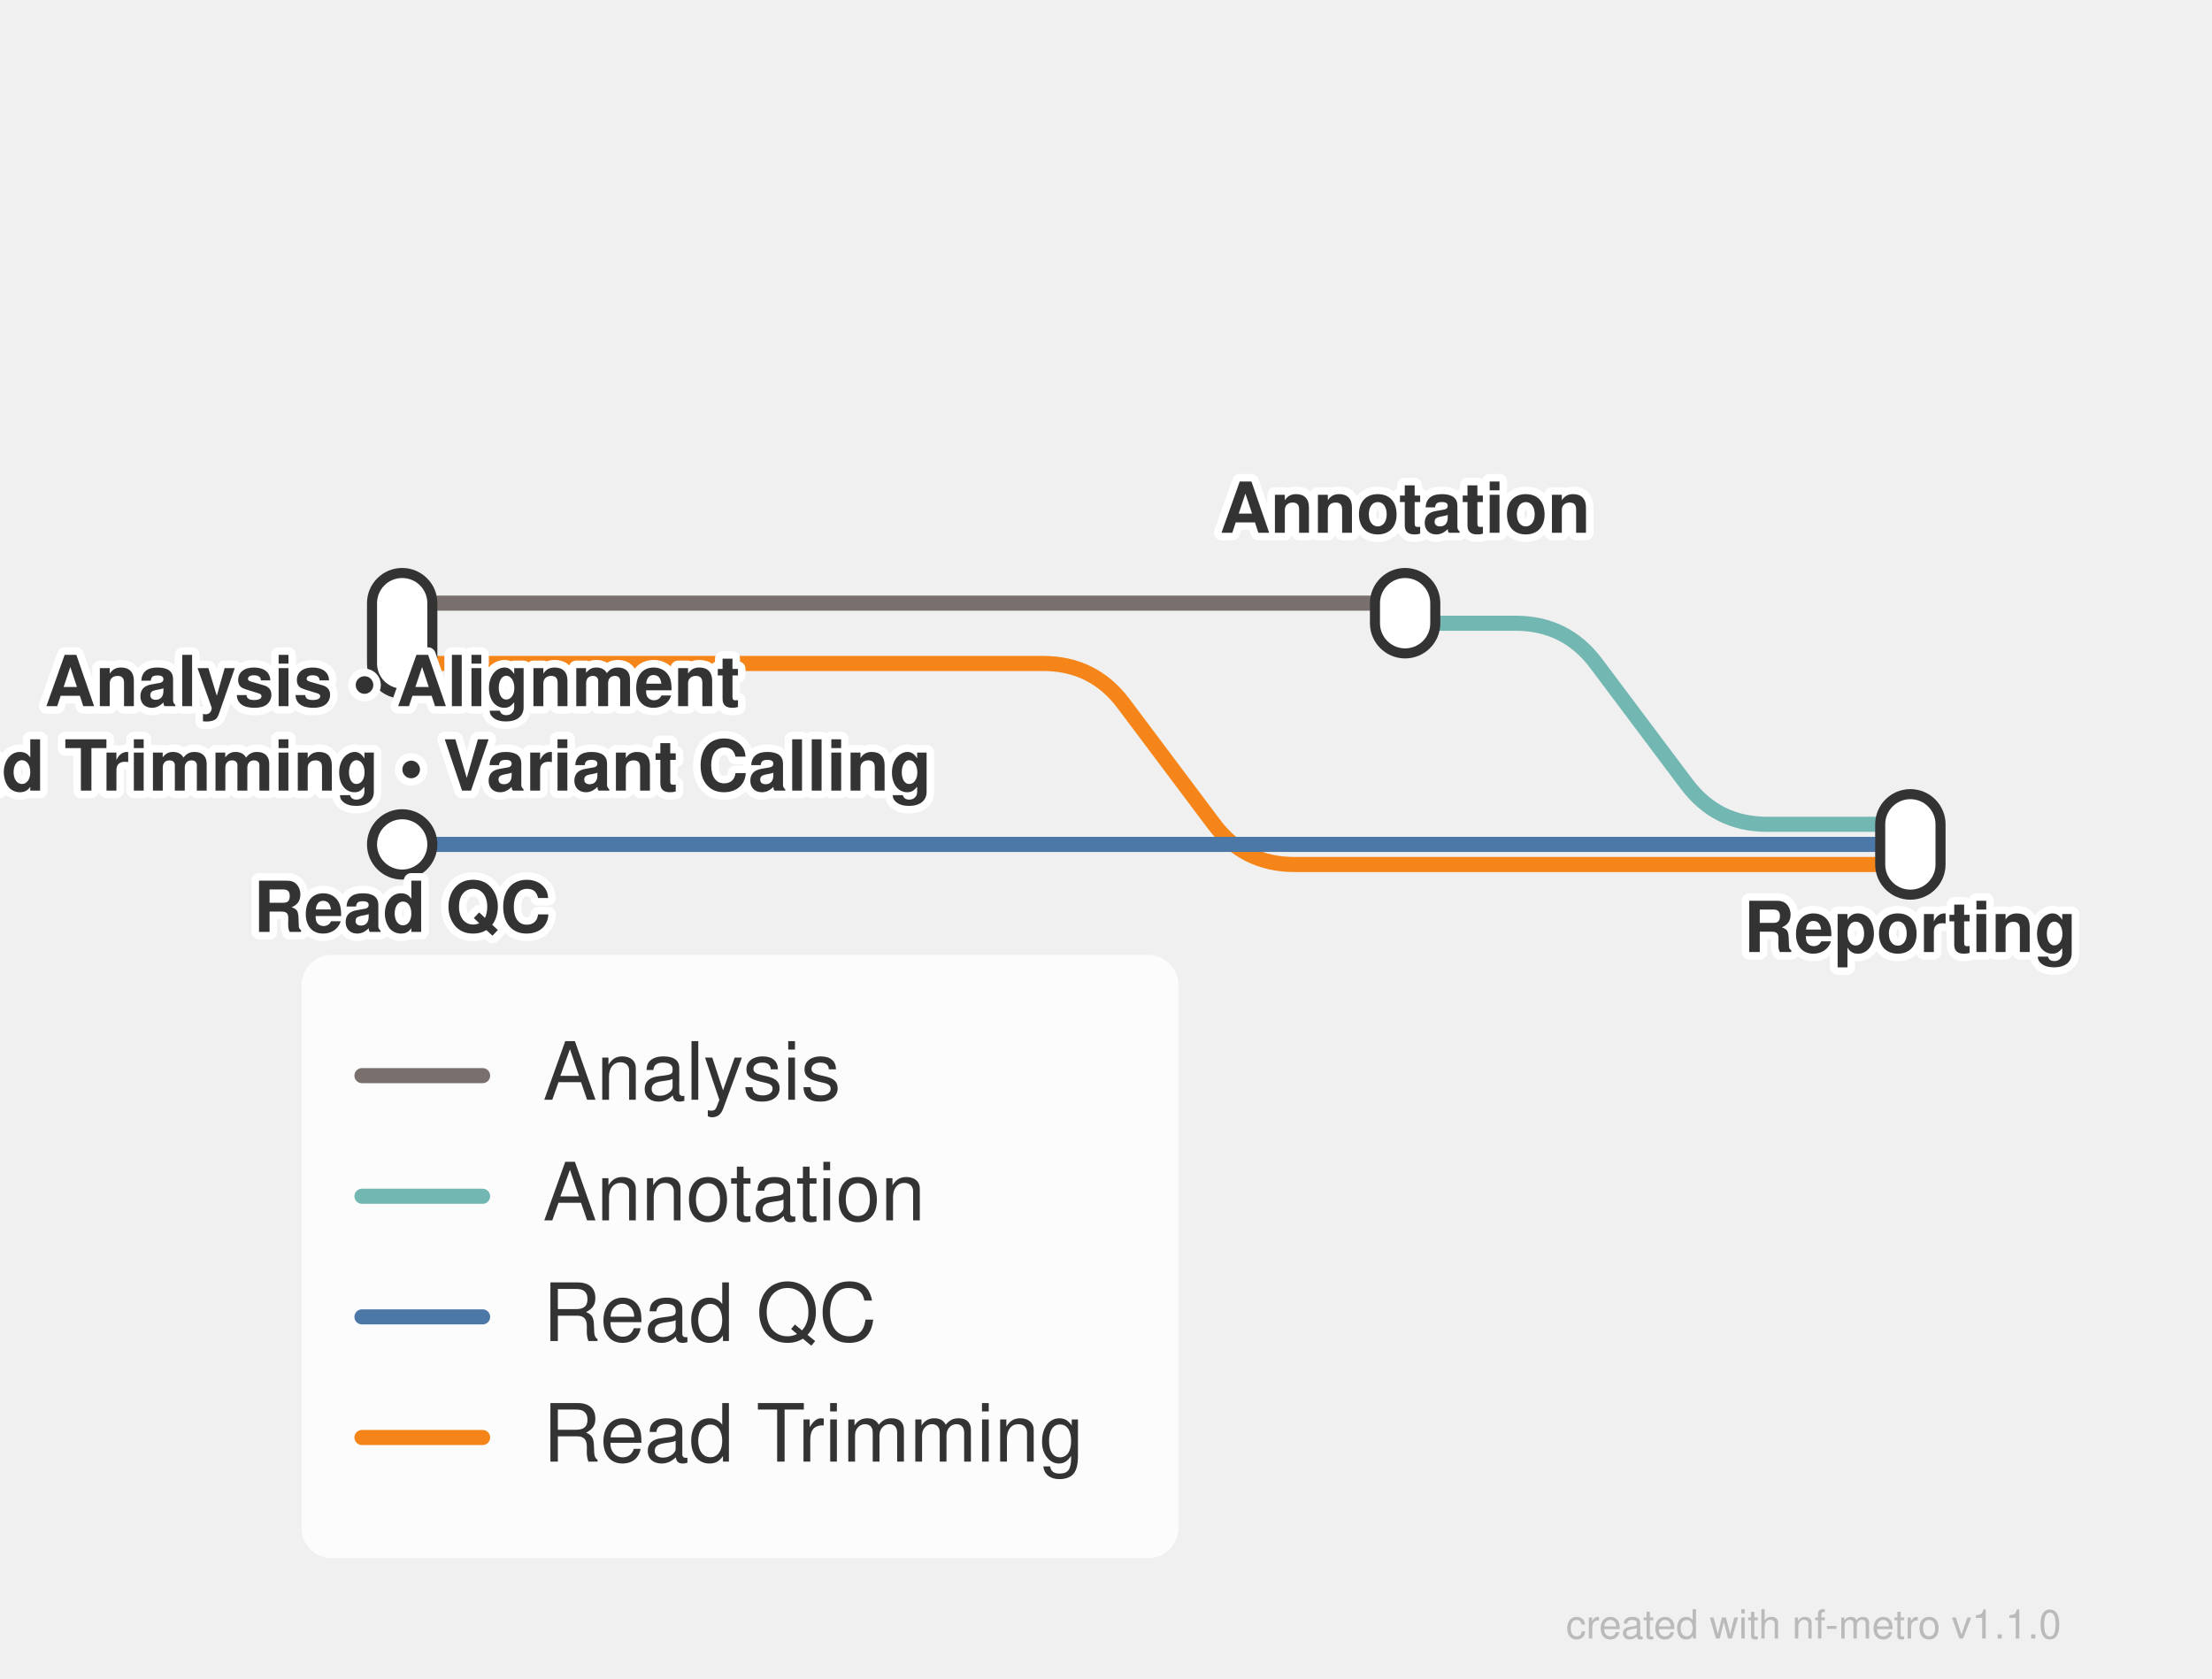
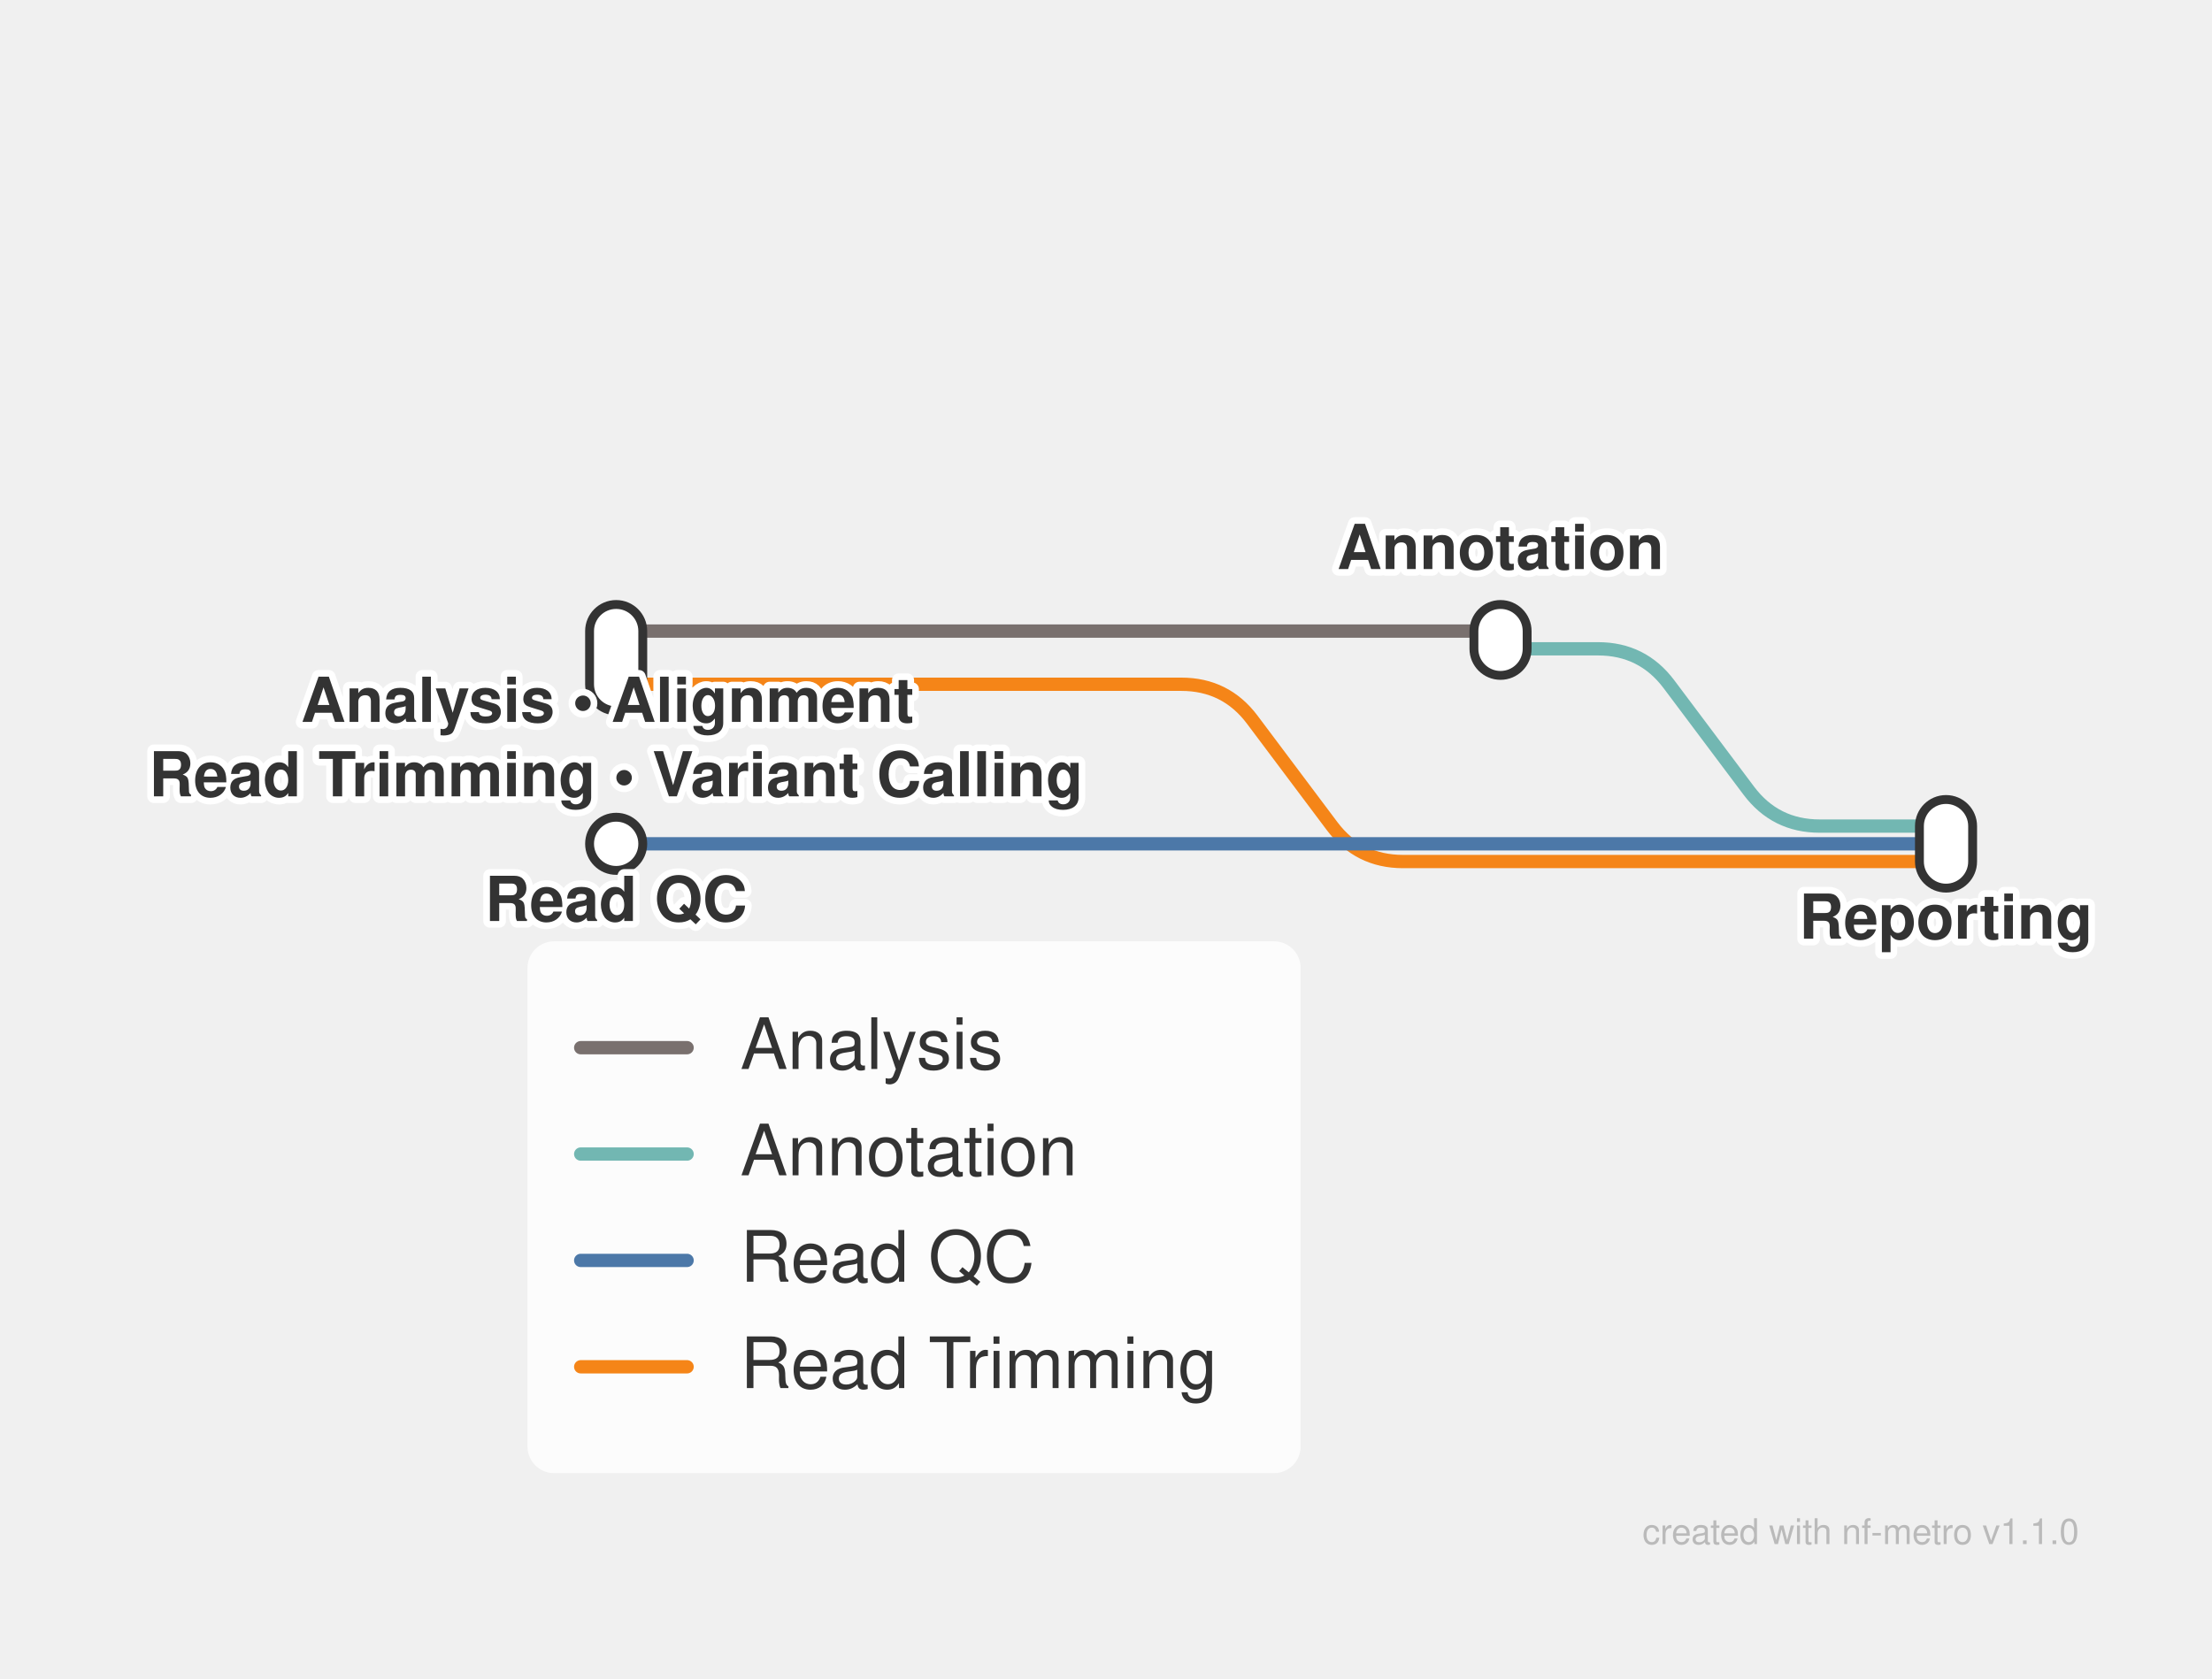
- <svg xmlns="http://www.w3.org/2000/svg" width="440" height="334" viewBox="0 0 440 334">
+ <svg xmlns="http://www.w3.org/2000/svg" width="440" height="334" viewBox="-59 0 499 334">
  <defs>
</defs>
  <style>.nf-metro-title { fill: var(--nfm-map-title-color, #111111); }
.nf-metro-station-label { fill: var(--nfm-map-label-color, #333333); }
.nf-metro-section-box { fill: var(--nfm-map-section-fill, #ededed); stroke: var(--nfm-map-section-stroke, #e6e6e6); }
.nf-metro-section-label { fill: var(--nfm-map-section-label-color, #666666); }
.nf-metro-group-label { fill: var(--nfm-map-section-label-color, #666666); }
.nf-metro-group-underline { stroke: var(--nfm-map-section-label-color, #666666); }
.nf-metro-legend-bg { fill: var(--nfm-map-legend-bg, rgba(255, 255, 255, 0.8)); }
.nf-metro-legend-text { fill: var(--nfm-map-legend-text-color, #333333); }
.nf-metro-marker-stroke { stroke: var(--nfm-map-marker-stroke, #333333); }
.nf-metro-label-halo { fill: var(--nfm-map-bg, #ffffff); stroke: var(--nfm-map-bg, #ffffff); }</style>
  <style>@media (prefers-color-scheme: dark) {
    .nf-metro-section-label { fill: #d0d0d0; }
    .nf-metro-section-num-circle { fill: #777777; }
    .nf-metro-title { fill: #ffffff; }
}
</style>
  <path d="M80.0,132.0 L207.5,132.0 Q217.5,132.0,223.5,140.0 L241.5,164.0 Q247.5,172.0,257.5,172.0 L380.0,172.0" stroke="#F58518" stroke-width="3.0" fill="none" stroke-linecap="round" stroke-linejoin="round" class="metro-line-trim" data-line-id="trim" />
  <path d="M80.0,168.0 L380.0,168.0" stroke="#4C78A8" stroke-width="3.0" stroke-linecap="round" class="metro-line-qc" data-line-id="qc" />
  <path d="M279.5,124.0 L301.5,124.0 Q311.5,124.0,317.5,132.0 L335.5,156.0 Q341.5,164.0,351.5,164.0 L380.0,164.0" stroke="#72B7B2" stroke-width="3.0" fill="none" stroke-linecap="round" stroke-linejoin="round" class="metro-line-annotate" data-line-id="annotate" />
  <path d="M80.0,120.0 L279.5,120.0" stroke="#79706E" stroke-width="3.0" stroke-linecap="round" class="metro-line-generic" data-line-id="generic" />
  <g class="nf-metro-station-group" data-node-id="g_generic_align_trim_variant_generic" data-node-cx="80.0" data-node-cy="126.0" data-node-r="6.0" data-node-groups="generic,trim" data-node-w="12.0" data-node-h="24.0" data-node-rx="6.0">
    <rect x="74.0" y="114.0" width="12.0" height="24.0" rx="6.0" ry="6.0" fill="#ffffff" stroke="#333333" stroke-width="2.0" class="nf-metro-station" data-station-id="g_generic_align_trim_variant_generic" data-station-lines="generic,trim" data-station-label="Analysis • Alignment Read Trimming • Variant Calling" />
  </g>
  <g class="nf-metro-station-group" data-node-id="g_annotate_annotate" data-node-cx="279.5" data-node-cy="122.0" data-node-r="6.0" data-node-groups="annotate,generic" data-node-w="12.0" data-node-h="16.0" data-node-rx="6.0">
    <rect x="273.5" y="114.0" width="12.0" height="16.0" rx="6.0" ry="6.0" fill="#ffffff" stroke="#333333" stroke-width="2.0" class="nf-metro-station" data-station-id="g_annotate_annotate" data-station-lines="annotate,generic" data-station-label="Annotation" />
  </g>
  <g class="nf-metro-station-group" data-node-id="g_qc_qc" data-node-cx="80.0" data-node-cy="168.0" data-node-r="6.0" data-node-groups="qc" data-node-w="12.0" data-node-h="12.0" data-node-rx="6.0">
    <rect x="74.0" y="162.0" width="12.0" height="12.0" rx="6.0" ry="6.0" fill="#ffffff" stroke="#333333" stroke-width="2.0" class="nf-metro-station" data-station-id="g_qc_qc" data-station-lines="qc" data-station-label="Read QC" />
  </g>
  <g class="nf-metro-station-group" data-node-id="g_report_generic" data-node-cx="380.0" data-node-cy="168.0" data-node-r="6.0" data-node-groups="annotate,qc,trim" data-node-w="12.0" data-node-h="20.0" data-node-rx="6.0">
    <rect x="374.0" y="158.0" width="12.0" height="20.0" rx="6.0" ry="6.0" fill="#ffffff" stroke="#333333" stroke-width="2.0" class="nf-metro-station" data-station-id="g_report_generic" data-station-lines="annotate,qc,trim" data-station-label="Reporting" />
  </g>
  <text x="80.0" y="134.08" font-size="14.0" fill="#ffffff" stroke="#ffffff" stroke-width="3.0" stroke-linejoin="round" font-family="'Helvetica Neue', Helvetica, Arial, sans-serif" font-weight="bold" aria-hidden="true" class="nf-metro-label-halo" text-anchor="middle" dominant-baseline="hanging">
    <tspan x="80.0" dy="0em">Analysis • Alignment</tspan>
    <tspan x="80.0" dy="1.2em">Read Trimming • Variant Calling</tspan>
  </text>
  <text x="80.0" y="134.08" font-size="14.0" fill="#333333" font-family="'Helvetica Neue', Helvetica, Arial, sans-serif" font-weight="bold" text-anchor="middle" dominant-baseline="hanging" data-station-id="g_generic_align_trim_variant_generic" class="nf-metro-station-label">
    <tspan x="80.0" dy="0em">Analysis • Alignment</tspan>
    <tspan x="80.0" dy="1.2em">Read Trimming • Variant Calling</tspan>
  </text>
  <text x="80.0" y="179.0" font-size="14.0" fill="#ffffff" stroke="#ffffff" stroke-width="3.0" stroke-linejoin="round" font-family="'Helvetica Neue', Helvetica, Arial, sans-serif" font-weight="bold" aria-hidden="true" class="nf-metro-label-halo" text-anchor="middle" dominant-baseline="hanging">Read QC</text>
  <text x="80.0" y="179.0" font-size="14.0" fill="#333333" font-family="'Helvetica Neue', Helvetica, Arial, sans-serif" font-weight="bold" text-anchor="middle" dominant-baseline="hanging" data-station-id="g_qc_qc" class="nf-metro-station-label">Read QC</text>
  <text x="279.5" y="106.0" font-size="14.0" fill="#ffffff" stroke="#ffffff" stroke-width="3.0" stroke-linejoin="round" font-family="'Helvetica Neue', Helvetica, Arial, sans-serif" font-weight="bold" aria-hidden="true" class="nf-metro-label-halo" text-anchor="middle" dominant-baseline="auto">Annotation</text>
  <text x="279.5" y="106.0" font-size="14.0" fill="#333333" font-family="'Helvetica Neue', Helvetica, Arial, sans-serif" font-weight="bold" text-anchor="middle" dominant-baseline="auto" data-station-id="g_annotate_annotate" class="nf-metro-station-label">Annotation</text>
  <text x="380.0" y="183.0" font-size="14.0" fill="#ffffff" stroke="#ffffff" stroke-width="3.0" stroke-linejoin="round" font-family="'Helvetica Neue', Helvetica, Arial, sans-serif" font-weight="bold" aria-hidden="true" class="nf-metro-label-halo" text-anchor="middle" dominant-baseline="hanging">Reporting</text>
  <text x="380.0" y="183.0" font-size="14.0" fill="#333333" font-family="'Helvetica Neue', Helvetica, Arial, sans-serif" font-weight="bold" text-anchor="middle" dominant-baseline="hanging" data-station-id="g_report_generic" class="nf-metro-station-label">Reporting</text>
  <rect x="60.0" y="190.0" width="174.4" height="120.0" rx="6" ry="6" fill="rgba(255, 255, 255, 0.8)" class="nf-metro-legend-bg" />
  <path d="M72.0,214.0 L96.0,214.0" stroke="#79706E" stroke-width="3.0" stroke-linecap="round" />
  <text x="108.0" y="214.0" font-size="16.0" fill="#333333" font-family="'Helvetica Neue', Helvetica, Arial, sans-serif" dy="0.3em" class="nf-metro-legend-text">Analysis</text>
  <path d="M72.0,238.0 L96.0,238.0" stroke="#72B7B2" stroke-width="3.0" stroke-linecap="round" />
  <text x="108.0" y="238.0" font-size="16.0" fill="#333333" font-family="'Helvetica Neue', Helvetica, Arial, sans-serif" dy="0.3em" class="nf-metro-legend-text">Annotation</text>
  <path d="M72.0,262.0 L96.0,262.0" stroke="#4C78A8" stroke-width="3.0" stroke-linecap="round" />
  <text x="108.0" y="262.0" font-size="16.0" fill="#333333" font-family="'Helvetica Neue', Helvetica, Arial, sans-serif" dy="0.3em" class="nf-metro-legend-text">Read QC</text>
  <path d="M72.0,286.0 L96.0,286.0" stroke="#F58518" stroke-width="3.0" stroke-linecap="round" />
  <text x="108.0" y="286.0" font-size="16.0" fill="#333333" font-family="'Helvetica Neue', Helvetica, Arial, sans-serif" dy="0.3em" class="nf-metro-legend-text">Read Trimming</text>
  <text x="410.0" y="326.0" font-size="8" fill="rgba(150, 150, 150, 0.6)" font-family="'Helvetica Neue', Helvetica, Arial, sans-serif" text-anchor="end">created with nf-metro v1.1.0</text>
</svg>
